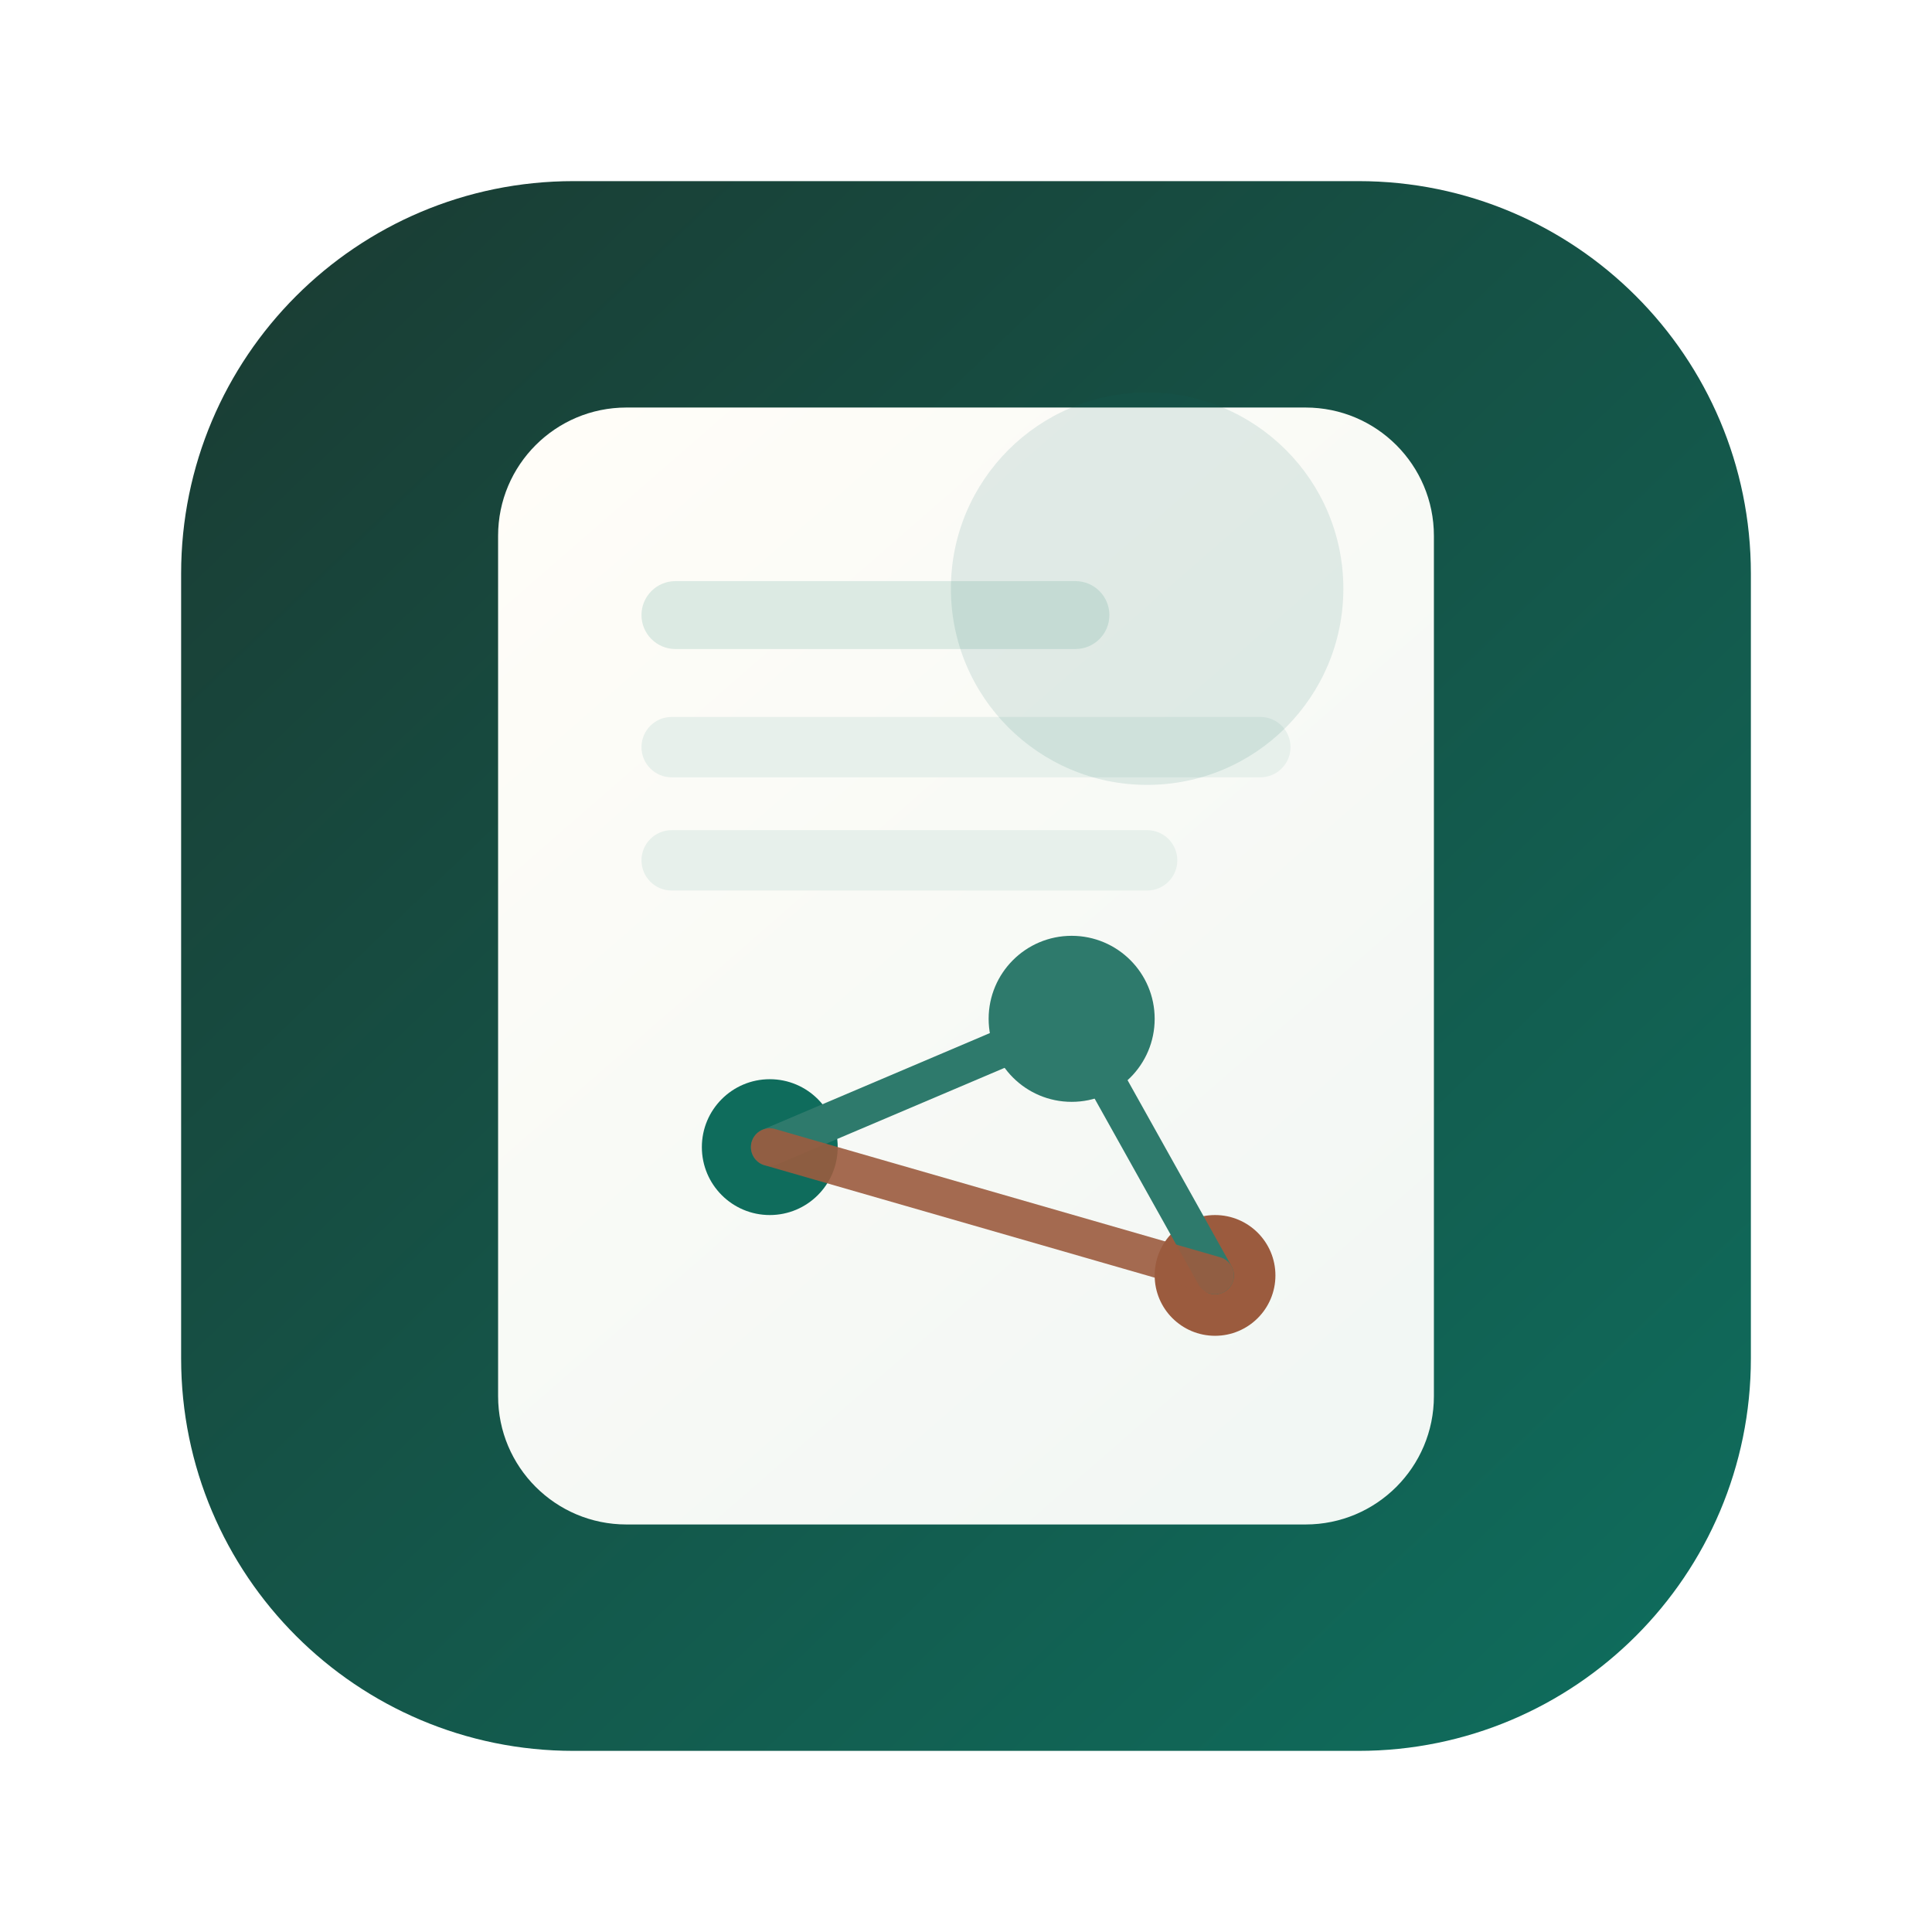
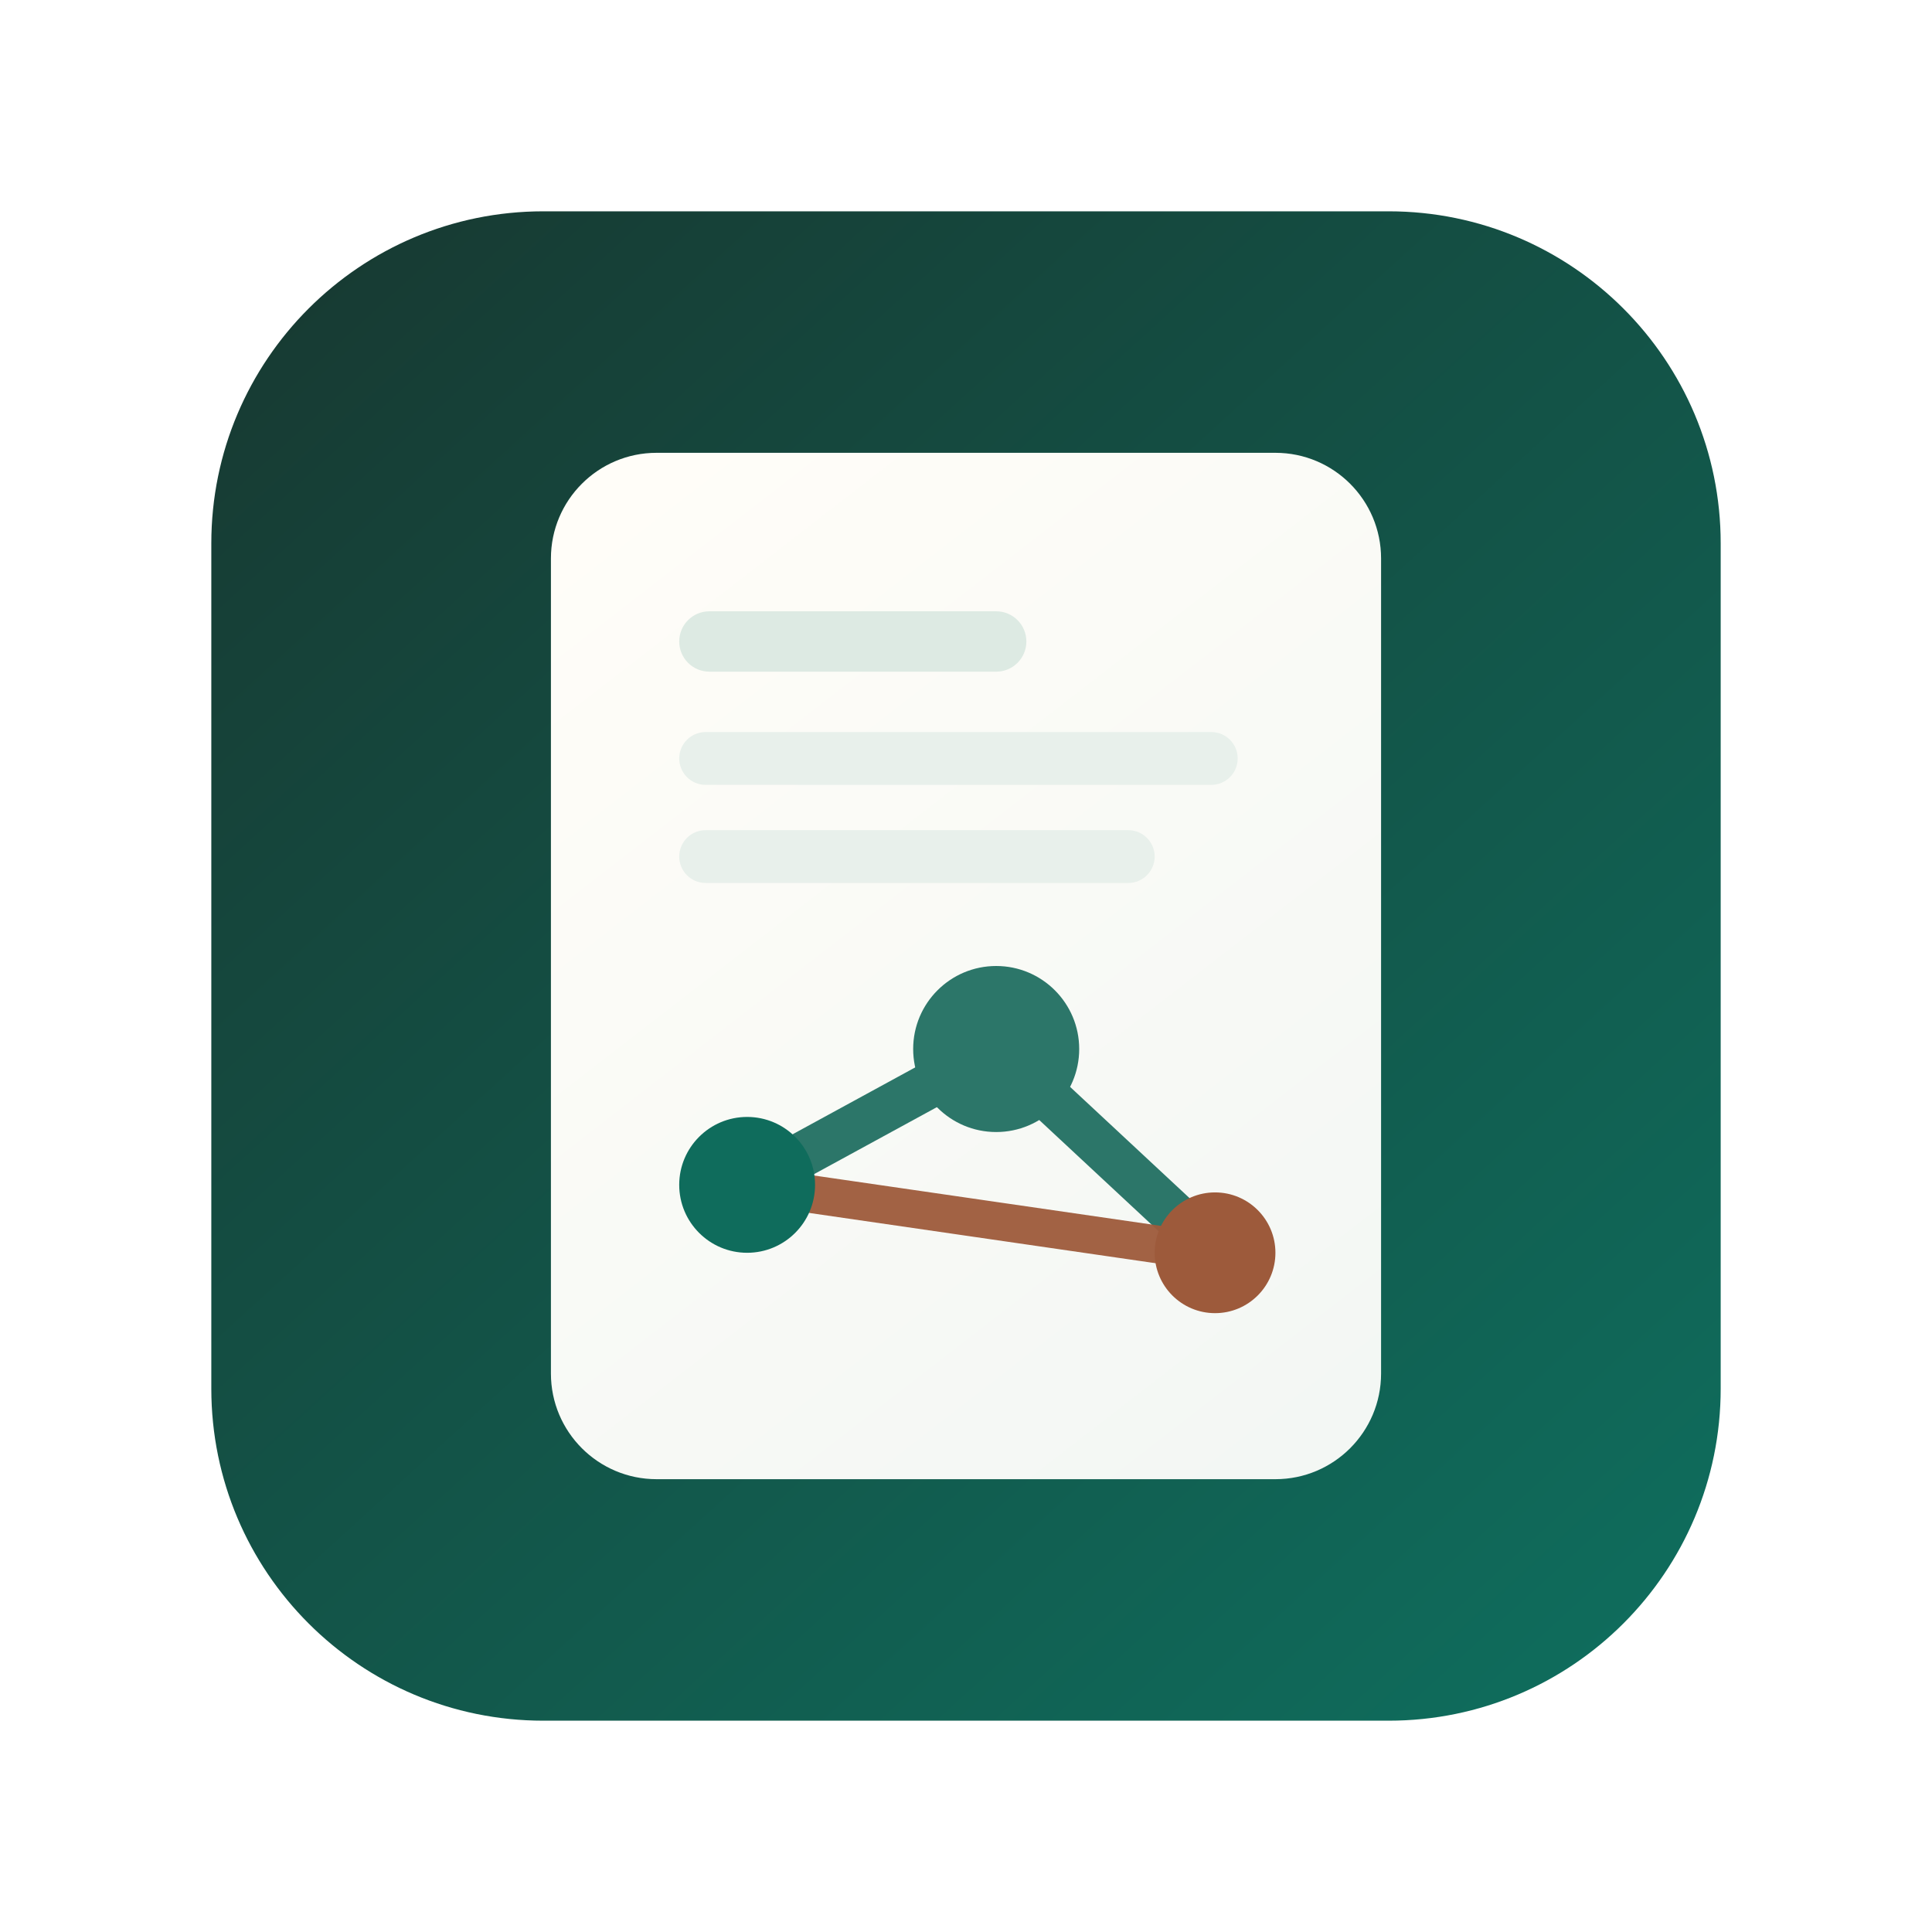
<svg xmlns="http://www.w3.org/2000/svg" width="512" height="512" viewBox="0 0 512 512" fill="none">
  <defs>
-     <linearGradient id="bg" x1="72" y1="64" x2="440" y2="448" gradientUnits="userSpaceOnUse">
-       <stop stop-color="#1A3D34" />
+     <linearGradient id="bg" x1="88" y1="72" x2="424" y2="440" gradientUnits="userSpaceOnUse">
+       <stop stop-color="#173B33" />
      <stop offset="1" stop-color="#0F6C5C" />
    </linearGradient>
-     <linearGradient id="card" x1="148" y1="112" x2="364" y2="360" gradientUnits="userSpaceOnUse">
+     <linearGradient id="paper" x1="160" y1="132" x2="352" y2="380" gradientUnits="userSpaceOnUse">
      <stop stop-color="#FFFDF8" />
-       <stop offset="1" stop-color="#F2F7F4" />
+       <stop offset="1" stop-color="#F3F7F4" />
    </linearGradient>
  </defs>
-   <rect x="48" y="48" width="416" height="416" rx="104" fill="url(#bg)" />
-   <rect x="132" y="108" width="248" height="296" rx="34" fill="url(#card)" />
-   <rect x="170" y="154" width="124" height="18" rx="9" fill="#DCEAE3" />
-   <rect x="170" y="190" width="172" height="16" rx="8" fill="#E7F0EB" />
-   <rect x="170" y="220" width="142" height="16" rx="8" fill="#E7F0EB" />
-   <circle cx="204" cy="304" r="18" fill="#0F6C5C" />
-   <circle cx="284" cy="270" r="22" fill="#2E7A6C" />
-   <circle cx="322" cy="338" r="16" fill="#9B5B3E" />
-   <path d="M204 304L284 270" stroke="#2E7A6C" stroke-width="10" stroke-linecap="round" />
-   <path d="M284 270L322 338" stroke="#2E7A6C" stroke-width="10" stroke-linecap="round" />
-   <path d="M204 304L322 338" stroke="#9B5B3E" stroke-width="10" stroke-linecap="round" opacity="0.9" />
-   <path d="M356 156C356 184.719 332.719 208 304 208C275.281 208 252 184.719 252 156C252 127.281 275.281 104 304 104C332.719 104 356 127.281 356 156Z" fill="#0F6C5C" fill-opacity="0.11" />
+   <rect x="56" y="56" width="400" height="400" rx="88" fill="url(#bg)" />
+   <rect x="146" y="120" width="220" height="272" rx="28" fill="url(#paper)" />
+   <rect x="180" y="162" width="92" height="16" rx="8" fill="#DDEAE3" />
+   <rect x="180" y="194" width="148" height="14" rx="7" fill="#E8F0EB" />
+   <rect x="180" y="220" width="126" height="14" rx="7" fill="#E8F0EB" />
+   <path d="M198 314L264 278L322 332" stroke="#2C7669" stroke-width="12" stroke-linecap="round" stroke-linejoin="round" />
+   <path d="M198 314L322 332" stroke="#9D5A3B" stroke-width="10" stroke-linecap="round" stroke-linejoin="round" opacity="0.95" />
+   <circle cx="198" cy="314" r="18" fill="#0F6C5C" />
+   <circle cx="264" cy="278" r="22" fill="#2C7669" />
+   <circle cx="322" cy="332" r="16" fill="#9D5A3B" />
</svg>
